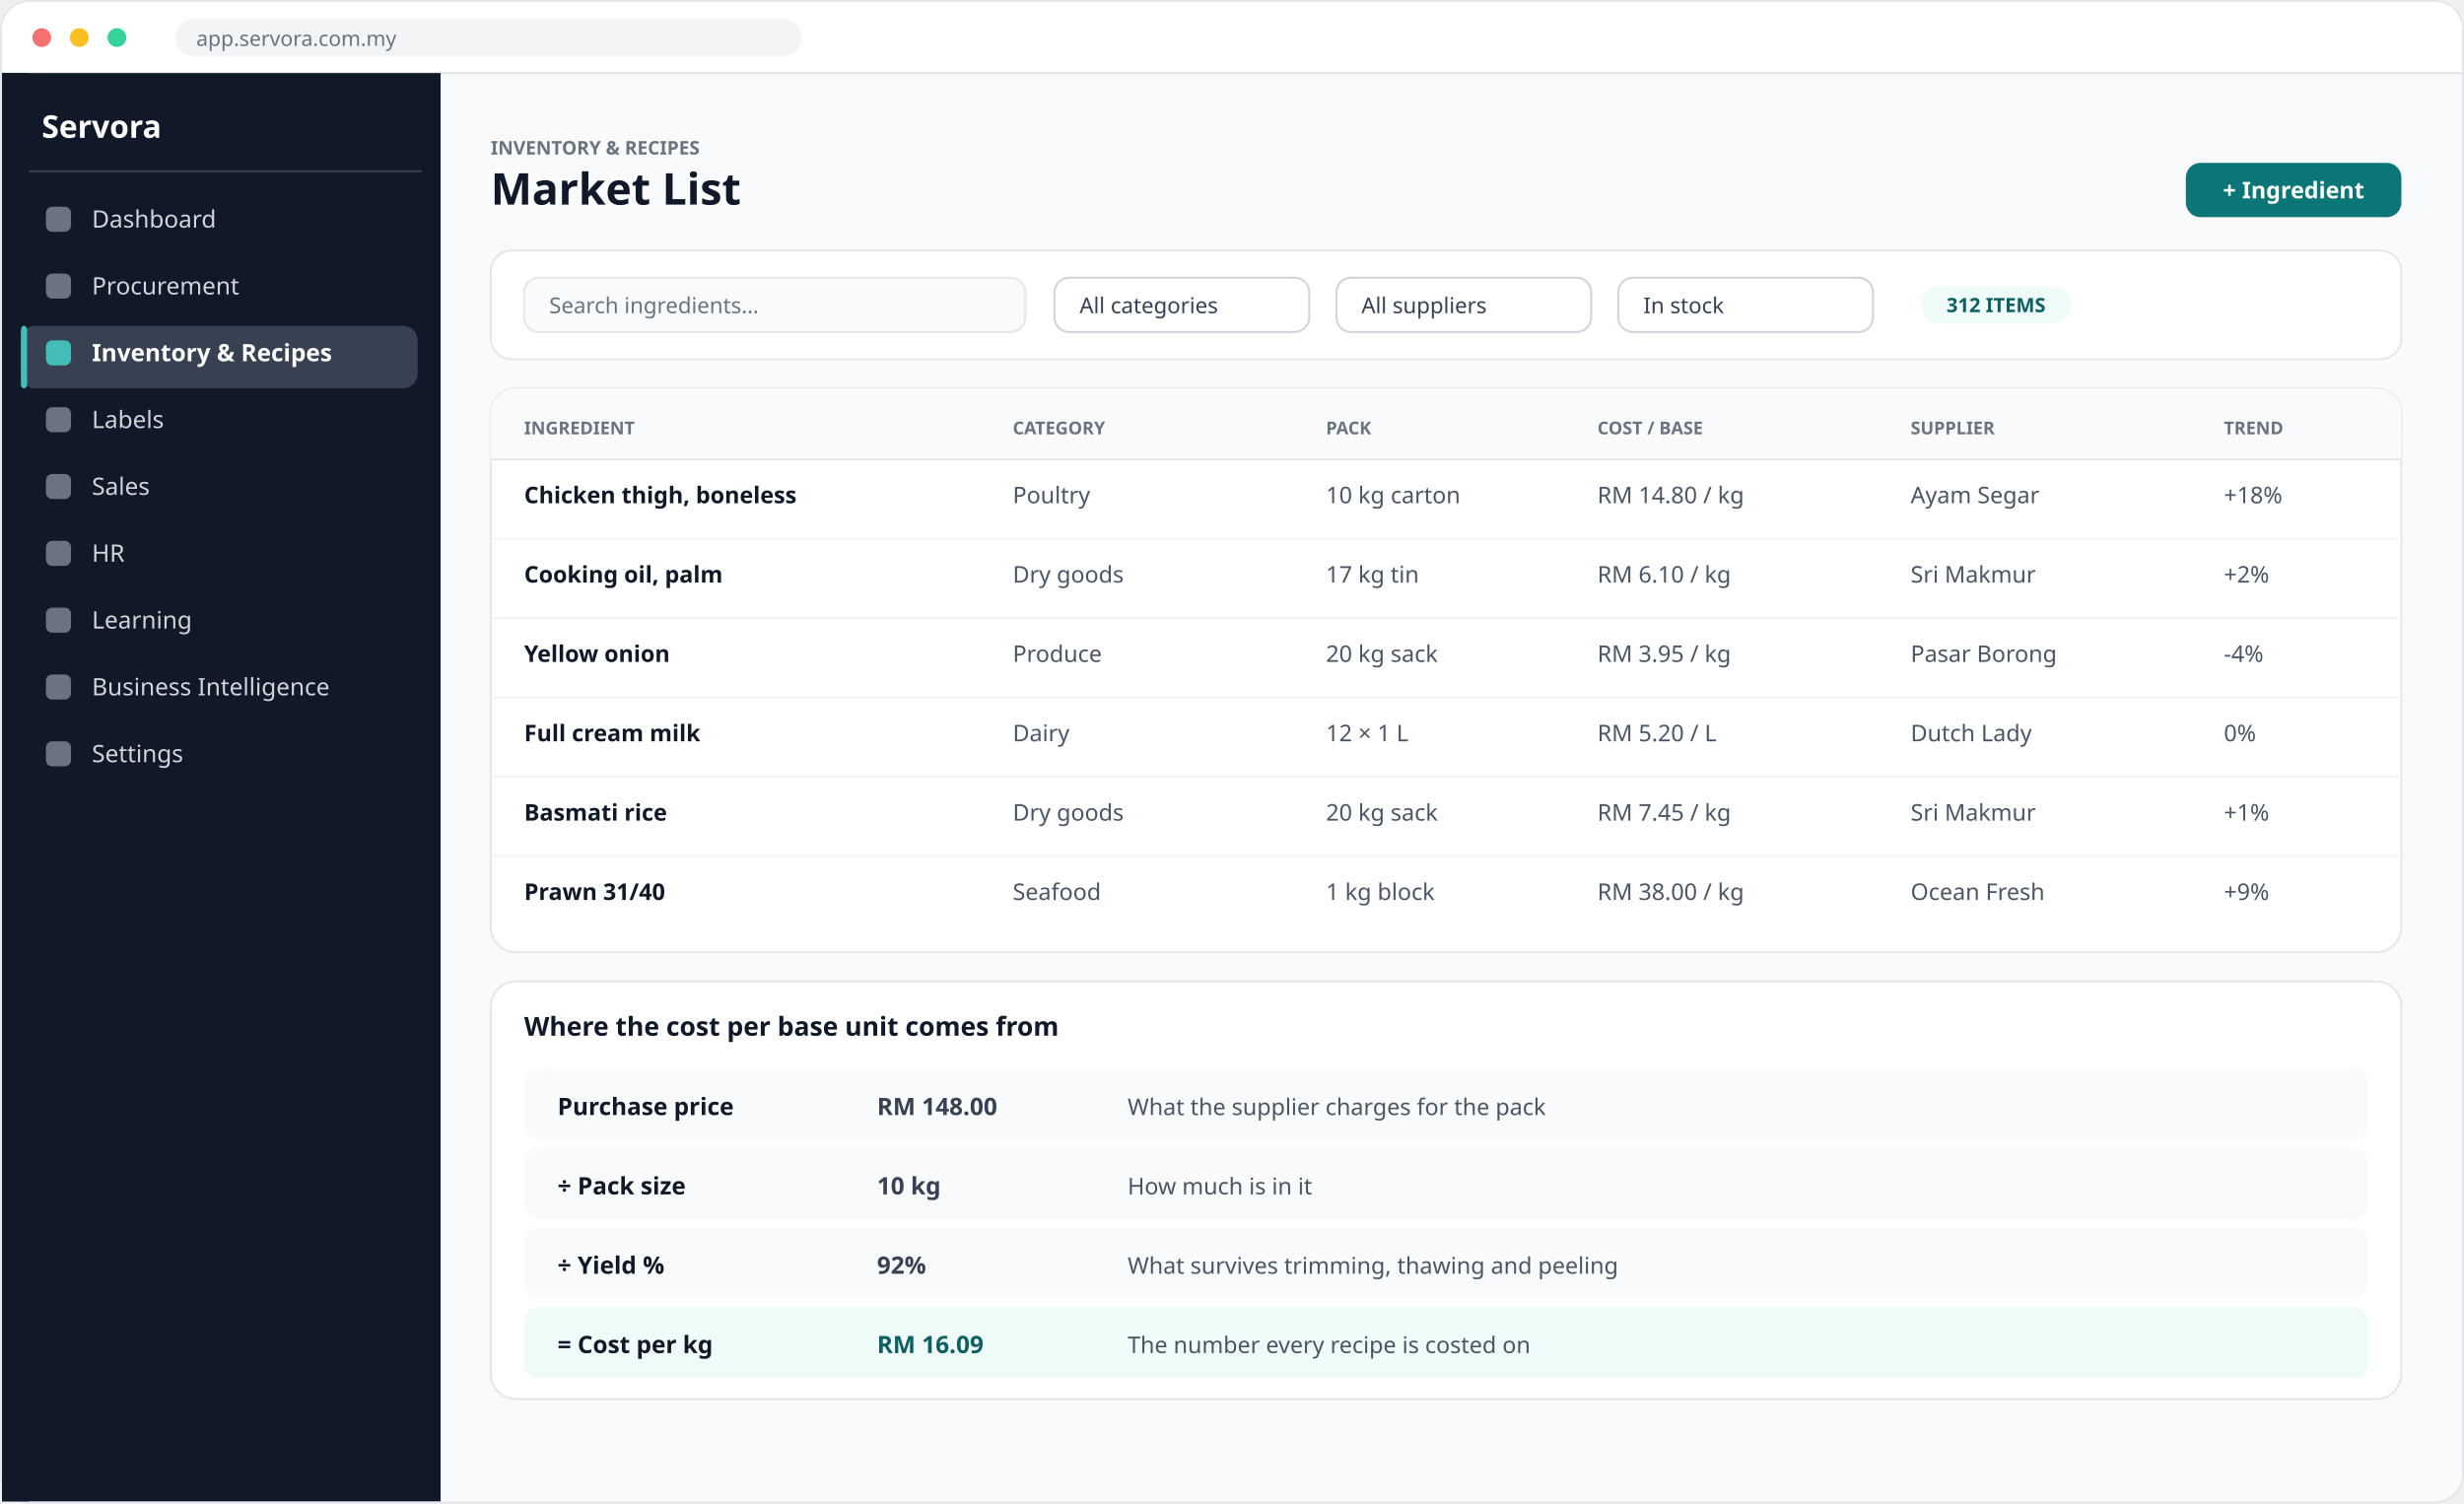
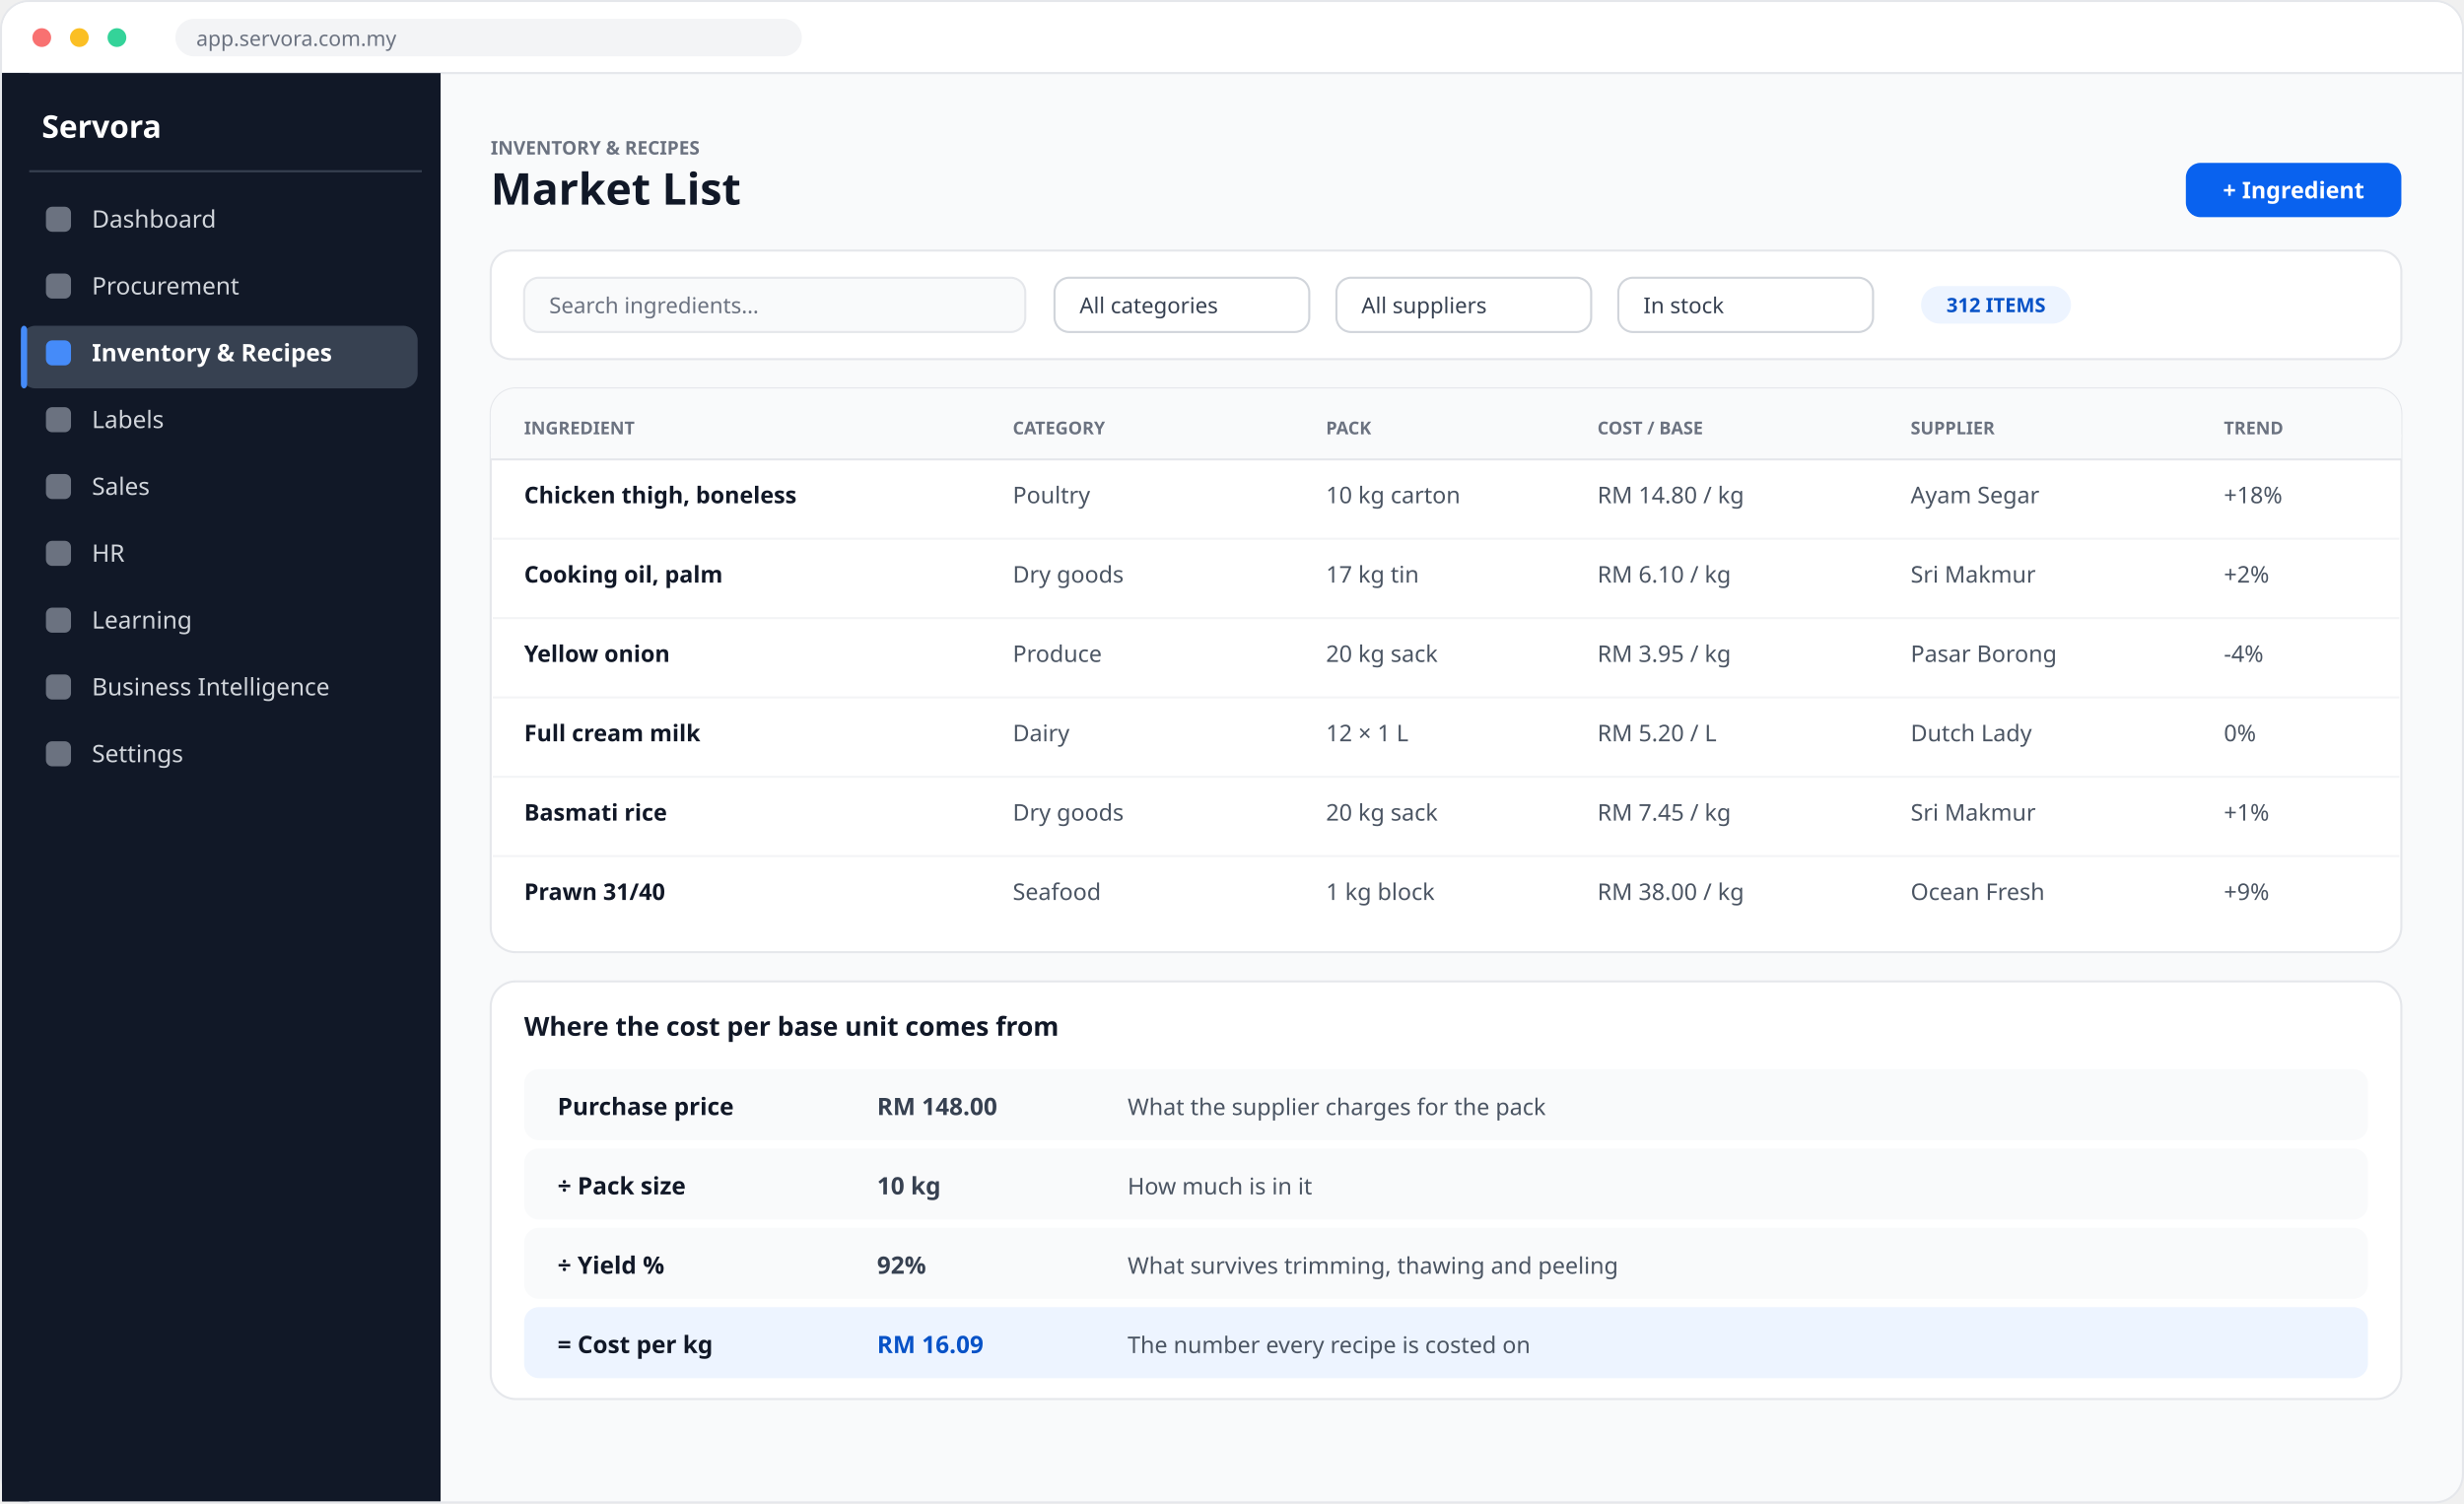
<svg xmlns="http://www.w3.org/2000/svg" viewBox="0 0 1180 720" width="1180" height="720" role="img">
  <rect x="0" y="0" width="1180" height="720" rx="14" fill="#e5e7eb" />
  <rect x="1" y="1" width="1178" height="718" rx="13" fill="#f9fafb" />
  <rect x="1" y="1" width="1178" height="34" rx="13" fill="#ffffff" />
  <rect x="1" y="24" width="1178" height="11" rx="0" fill="#ffffff" />
  <line x1="1" y1="35" x2="1179" y2="35" stroke="#e5e7eb" stroke-width="1" />
  <circle cx="20" cy="18" r="4.5" fill="#f87171" />
  <circle cx="38" cy="18" r="4.5" fill="#fbbf24" />
  <circle cx="56" cy="18" r="4.5" fill="#34d399" />
  <rect x="84" y="9" width="300" height="18" rx="9" fill="#f3f4f6" />
  <text x="94" y="22" font-family="Figtree, ui-sans-serif, system-ui, sans-serif" font-size="10" font-weight="400" fill="#6b7280" text-anchor="start">app.servora.com.my</text>
  <rect x="1" y="35" width="210" height="684" rx="0" fill="#111827" />
  <rect x="1" y="35" width="13" height="684" rx="0" fill="#111827" />
  <text x="20" y="66" font-family="Figtree, ui-sans-serif, system-ui, sans-serif" font-size="15" font-weight="700" fill="#ffffff" text-anchor="start">Servora</text>
  <line x1="14" y1="82" x2="202" y2="82" stroke="#374151" stroke-width="1" />
  <rect x="22" y="99" width="12" height="12" rx="3" fill="#6b7280" />
  <text x="44" y="109" font-family="Figtree, ui-sans-serif, system-ui, sans-serif" font-size="11.5" font-weight="400" fill="#d1d5db" text-anchor="start">Dashboard</text>
  <rect x="22" y="131" width="12" height="12" rx="3" fill="#6b7280" />
  <text x="44" y="141" font-family="Figtree, ui-sans-serif, system-ui, sans-serif" font-size="11.5" font-weight="400" fill="#d1d5db" text-anchor="start">Procurement</text>
  <rect x="10" y="156" width="190" height="30" rx="7" fill="#374151" />
-   <rect x="10" y="156" width="3" height="30" rx="2" fill="#43bdb8" />
-   <rect x="22" y="163" width="12" height="12" rx="3" fill="#43bdb8" />
+   <rect x="10" y="156" width="3" height="30" rx="2" fill="#458bf9" />
+   <rect x="22" y="163" width="12" height="12" rx="3" fill="#458bf9" />
  <text x="44" y="173" font-family="Figtree, ui-sans-serif, system-ui, sans-serif" font-size="11.5" font-weight="600" fill="#ffffff" text-anchor="start">Inventory &amp; Recipes</text>
  <rect x="22" y="195" width="12" height="12" rx="3" fill="#6b7280" />
  <text x="44" y="205" font-family="Figtree, ui-sans-serif, system-ui, sans-serif" font-size="11.5" font-weight="400" fill="#d1d5db" text-anchor="start">Labels</text>
  <rect x="22" y="227" width="12" height="12" rx="3" fill="#6b7280" />
  <text x="44" y="237" font-family="Figtree, ui-sans-serif, system-ui, sans-serif" font-size="11.5" font-weight="400" fill="#d1d5db" text-anchor="start">Sales</text>
  <rect x="22" y="259" width="12" height="12" rx="3" fill="#6b7280" />
  <text x="44" y="269" font-family="Figtree, ui-sans-serif, system-ui, sans-serif" font-size="11.5" font-weight="400" fill="#d1d5db" text-anchor="start">HR</text>
  <rect x="22" y="291" width="12" height="12" rx="3" fill="#6b7280" />
  <text x="44" y="301" font-family="Figtree, ui-sans-serif, system-ui, sans-serif" font-size="11.5" font-weight="400" fill="#d1d5db" text-anchor="start">Learning</text>
  <rect x="22" y="323" width="12" height="12" rx="3" fill="#6b7280" />
  <text x="44" y="333" font-family="Figtree, ui-sans-serif, system-ui, sans-serif" font-size="11.5" font-weight="400" fill="#d1d5db" text-anchor="start">Business Intelligence</text>
  <rect x="22" y="355" width="12" height="12" rx="3" fill="#6b7280" />
  <text x="44" y="365" font-family="Figtree, ui-sans-serif, system-ui, sans-serif" font-size="11.5" font-weight="400" fill="#d1d5db" text-anchor="start">Settings</text>
  <text x="235" y="74" font-family="Figtree, ui-sans-serif, system-ui, sans-serif" font-size="9" font-weight="700" fill="#6b7280" text-anchor="start">INVENTORY &amp; RECIPES</text>
  <text x="235" y="98" font-family="Figtree, ui-sans-serif, system-ui, sans-serif" font-size="21" font-weight="700" fill="#111827" text-anchor="start">Market List</text>
-   <rect x="1046.8" y="78" width="103.2" height="26" rx="7" fill="#0b7677" />
+   <rect x="1046.8" y="78" width="103.2" height="26" rx="7" fill="#0962ef" />
  <text x="1098.4" y="95" font-family="Figtree, ui-sans-serif, system-ui, sans-serif" font-size="11" font-weight="600" fill="#ffffff" text-anchor="middle">+ Ingredient</text>
  <rect x="235" y="120" width="915" height="52" rx="10" fill="#ffffff" stroke="#e5e7eb" stroke-width="1" />
  <rect x="251" y="133" width="240" height="26" rx="7" fill="#f9fafb" stroke="#e5e7eb" stroke-width="1" />
  <text x="263" y="150" font-family="Figtree, ui-sans-serif, system-ui, sans-serif" font-size="10.5" font-weight="400" fill="#6b7280" text-anchor="start">Search ingredients…</text>
  <rect x="505" y="133" width="122" height="26" rx="7" fill="#ffffff" stroke="#d1d5db" stroke-width="1" />
  <text x="517" y="150" font-family="Figtree, ui-sans-serif, system-ui, sans-serif" font-size="10.5" font-weight="400" fill="#374151" text-anchor="start">All categories</text>
  <rect x="640" y="133" width="122" height="26" rx="7" fill="#ffffff" stroke="#d1d5db" stroke-width="1" />
  <text x="652" y="150" font-family="Figtree, ui-sans-serif, system-ui, sans-serif" font-size="10.5" font-weight="400" fill="#374151" text-anchor="start">All suppliers</text>
  <rect x="775" y="133" width="122" height="26" rx="7" fill="#ffffff" stroke="#d1d5db" stroke-width="1" />
  <text x="787" y="150" font-family="Figtree, ui-sans-serif, system-ui, sans-serif" font-size="10.5" font-weight="400" fill="#374151" text-anchor="start">In stock</text>
-   <rect x="920" y="137" width="71.8" height="18" rx="9" fill="#eefbf9" />
-   <text x="955.9" y="149.5" font-family="Figtree, ui-sans-serif, system-ui, sans-serif" font-size="9.5" font-weight="600" fill="#0d5f61" text-anchor="middle">312 ITEMS</text>
+   <rect x="920" y="137" width="71.8" height="18" rx="9" fill="#edf4ff" />
+   <text x="955.9" y="149.5" font-family="Figtree, ui-sans-serif, system-ui, sans-serif" font-size="9.5" font-weight="600" fill="#0752c7" text-anchor="middle">312 ITEMS</text>
  <rect x="235" y="186" width="915" height="270" rx="12" fill="#ffffff" stroke="#e5e7eb" stroke-width="1" />
  <rect x="235" y="186" width="915" height="34" rx="12" fill="#f9fafb" />
  <rect x="235" y="208" width="915" height="12" rx="0" fill="#f9fafb" />
  <line x1="235" y1="220" x2="1150" y2="220" stroke="#e5e7eb" stroke-width="1" />
  <text x="251" y="208" font-family="Figtree, ui-sans-serif, system-ui, sans-serif" font-size="8.5" font-weight="700" fill="#6b7280" text-anchor="start">INGREDIENT</text>
  <text x="485" y="208" font-family="Figtree, ui-sans-serif, system-ui, sans-serif" font-size="8.5" font-weight="700" fill="#6b7280" text-anchor="start">CATEGORY</text>
  <text x="635" y="208" font-family="Figtree, ui-sans-serif, system-ui, sans-serif" font-size="8.5" font-weight="700" fill="#6b7280" text-anchor="start">PACK</text>
  <text x="765" y="208" font-family="Figtree, ui-sans-serif, system-ui, sans-serif" font-size="8.5" font-weight="700" fill="#6b7280" text-anchor="start">COST / BASE</text>
  <text x="915" y="208" font-family="Figtree, ui-sans-serif, system-ui, sans-serif" font-size="8.5" font-weight="700" fill="#6b7280" text-anchor="start">SUPPLIER</text>
  <text x="1065" y="208" font-family="Figtree, ui-sans-serif, system-ui, sans-serif" font-size="8.5" font-weight="700" fill="#6b7280" text-anchor="start">TREND</text>
  <text x="251" y="241" font-family="Figtree, ui-sans-serif, system-ui, sans-serif" font-size="11" font-weight="600" fill="#111827" text-anchor="start">Chicken thigh, boneless</text>
  <text x="485" y="241" font-family="Figtree, ui-sans-serif, system-ui, sans-serif" font-size="11" font-weight="400" fill="#4b5563" text-anchor="start">Poultry</text>
  <text x="635" y="241" font-family="Figtree, ui-sans-serif, system-ui, sans-serif" font-size="11" font-weight="400" fill="#4b5563" text-anchor="start">10 kg carton</text>
  <text x="765" y="241" font-family="Figtree, ui-sans-serif, system-ui, sans-serif" font-size="11" font-weight="400" fill="#4b5563" text-anchor="start">RM 14.80 / kg</text>
  <text x="915" y="241" font-family="Figtree, ui-sans-serif, system-ui, sans-serif" font-size="11" font-weight="400" fill="#4b5563" text-anchor="start">Ayam Segar</text>
  <text x="1065" y="241" font-family="Figtree, ui-sans-serif, system-ui, sans-serif" font-size="11" font-weight="400" fill="#4b5563" text-anchor="start">+18%</text>
  <line x1="236" y1="258" x2="1149" y2="258" stroke="#f3f4f6" stroke-width="1" />
  <text x="251" y="279" font-family="Figtree, ui-sans-serif, system-ui, sans-serif" font-size="11" font-weight="600" fill="#111827" text-anchor="start">Cooking oil, palm</text>
  <text x="485" y="279" font-family="Figtree, ui-sans-serif, system-ui, sans-serif" font-size="11" font-weight="400" fill="#4b5563" text-anchor="start">Dry goods</text>
  <text x="635" y="279" font-family="Figtree, ui-sans-serif, system-ui, sans-serif" font-size="11" font-weight="400" fill="#4b5563" text-anchor="start">17 kg tin</text>
  <text x="765" y="279" font-family="Figtree, ui-sans-serif, system-ui, sans-serif" font-size="11" font-weight="400" fill="#4b5563" text-anchor="start">RM  6.10 / kg</text>
  <text x="915" y="279" font-family="Figtree, ui-sans-serif, system-ui, sans-serif" font-size="11" font-weight="400" fill="#4b5563" text-anchor="start">Sri Makmur</text>
  <text x="1065" y="279" font-family="Figtree, ui-sans-serif, system-ui, sans-serif" font-size="11" font-weight="400" fill="#4b5563" text-anchor="start">+2%</text>
  <line x1="236" y1="296" x2="1149" y2="296" stroke="#f3f4f6" stroke-width="1" />
  <text x="251" y="317" font-family="Figtree, ui-sans-serif, system-ui, sans-serif" font-size="11" font-weight="600" fill="#111827" text-anchor="start">Yellow onion</text>
  <text x="485" y="317" font-family="Figtree, ui-sans-serif, system-ui, sans-serif" font-size="11" font-weight="400" fill="#4b5563" text-anchor="start">Produce</text>
  <text x="635" y="317" font-family="Figtree, ui-sans-serif, system-ui, sans-serif" font-size="11" font-weight="400" fill="#4b5563" text-anchor="start">20 kg sack</text>
  <text x="765" y="317" font-family="Figtree, ui-sans-serif, system-ui, sans-serif" font-size="11" font-weight="400" fill="#4b5563" text-anchor="start">RM  3.95 / kg</text>
  <text x="915" y="317" font-family="Figtree, ui-sans-serif, system-ui, sans-serif" font-size="11" font-weight="400" fill="#4b5563" text-anchor="start">Pasar Borong</text>
  <text x="1065" y="317" font-family="Figtree, ui-sans-serif, system-ui, sans-serif" font-size="11" font-weight="400" fill="#4b5563" text-anchor="start">-4%</text>
  <line x1="236" y1="334" x2="1149" y2="334" stroke="#f3f4f6" stroke-width="1" />
  <text x="251" y="355" font-family="Figtree, ui-sans-serif, system-ui, sans-serif" font-size="11" font-weight="600" fill="#111827" text-anchor="start">Full cream milk</text>
  <text x="485" y="355" font-family="Figtree, ui-sans-serif, system-ui, sans-serif" font-size="11" font-weight="400" fill="#4b5563" text-anchor="start">Dairy</text>
  <text x="635" y="355" font-family="Figtree, ui-sans-serif, system-ui, sans-serif" font-size="11" font-weight="400" fill="#4b5563" text-anchor="start">12 × 1 L</text>
  <text x="765" y="355" font-family="Figtree, ui-sans-serif, system-ui, sans-serif" font-size="11" font-weight="400" fill="#4b5563" text-anchor="start">RM  5.20 / L</text>
  <text x="915" y="355" font-family="Figtree, ui-sans-serif, system-ui, sans-serif" font-size="11" font-weight="400" fill="#4b5563" text-anchor="start">Dutch Lady</text>
  <text x="1065" y="355" font-family="Figtree, ui-sans-serif, system-ui, sans-serif" font-size="11" font-weight="400" fill="#4b5563" text-anchor="start">0%</text>
  <line x1="236" y1="372" x2="1149" y2="372" stroke="#f3f4f6" stroke-width="1" />
  <text x="251" y="393" font-family="Figtree, ui-sans-serif, system-ui, sans-serif" font-size="11" font-weight="600" fill="#111827" text-anchor="start">Basmati rice</text>
  <text x="485" y="393" font-family="Figtree, ui-sans-serif, system-ui, sans-serif" font-size="11" font-weight="400" fill="#4b5563" text-anchor="start">Dry goods</text>
  <text x="635" y="393" font-family="Figtree, ui-sans-serif, system-ui, sans-serif" font-size="11" font-weight="400" fill="#4b5563" text-anchor="start">20 kg sack</text>
  <text x="765" y="393" font-family="Figtree, ui-sans-serif, system-ui, sans-serif" font-size="11" font-weight="400" fill="#4b5563" text-anchor="start">RM  7.45 / kg</text>
  <text x="915" y="393" font-family="Figtree, ui-sans-serif, system-ui, sans-serif" font-size="11" font-weight="400" fill="#4b5563" text-anchor="start">Sri Makmur</text>
  <text x="1065" y="393" font-family="Figtree, ui-sans-serif, system-ui, sans-serif" font-size="11" font-weight="400" fill="#4b5563" text-anchor="start">+1%</text>
  <line x1="236" y1="410" x2="1149" y2="410" stroke="#f3f4f6" stroke-width="1" />
  <text x="251" y="431" font-family="Figtree, ui-sans-serif, system-ui, sans-serif" font-size="11" font-weight="600" fill="#111827" text-anchor="start">Prawn 31/40</text>
  <text x="485" y="431" font-family="Figtree, ui-sans-serif, system-ui, sans-serif" font-size="11" font-weight="400" fill="#4b5563" text-anchor="start">Seafood</text>
  <text x="635" y="431" font-family="Figtree, ui-sans-serif, system-ui, sans-serif" font-size="11" font-weight="400" fill="#4b5563" text-anchor="start">1 kg block</text>
  <text x="765" y="431" font-family="Figtree, ui-sans-serif, system-ui, sans-serif" font-size="11" font-weight="400" fill="#4b5563" text-anchor="start">RM 38.00 / kg</text>
  <text x="915" y="431" font-family="Figtree, ui-sans-serif, system-ui, sans-serif" font-size="11" font-weight="400" fill="#4b5563" text-anchor="start">Ocean Fresh</text>
  <text x="1065" y="431" font-family="Figtree, ui-sans-serif, system-ui, sans-serif" font-size="11" font-weight="400" fill="#4b5563" text-anchor="start">+9%</text>
  <rect x="235" y="470" width="915" height="200" rx="12" fill="#ffffff" stroke="#e5e7eb" stroke-width="1" />
  <text x="251" y="496" font-family="Figtree, ui-sans-serif, system-ui, sans-serif" font-size="12.5" font-weight="700" fill="#111827" text-anchor="start">Where the cost per base unit comes from</text>
  <rect x="251" y="512" width="883" height="34" rx="7" fill="#f9fafb" />
  <text x="267" y="534" font-family="Figtree, ui-sans-serif, system-ui, sans-serif" font-size="11.5" font-weight="600" fill="#111827" text-anchor="start">Purchase price</text>
  <text x="420" y="534" font-family="Figtree, ui-sans-serif, system-ui, sans-serif" font-size="11.5" font-weight="700" fill="#374151" text-anchor="start">RM 148.00</text>
  <text x="540" y="534" font-family="Figtree, ui-sans-serif, system-ui, sans-serif" font-size="11" font-weight="400" fill="#4b5563" text-anchor="start">What the supplier charges for the pack</text>
  <rect x="251" y="550" width="883" height="34" rx="7" fill="#f9fafb" />
  <text x="267" y="572" font-family="Figtree, ui-sans-serif, system-ui, sans-serif" font-size="11.5" font-weight="600" fill="#111827" text-anchor="start">÷ Pack size</text>
  <text x="420" y="572" font-family="Figtree, ui-sans-serif, system-ui, sans-serif" font-size="11.5" font-weight="700" fill="#374151" text-anchor="start">10 kg</text>
  <text x="540" y="572" font-family="Figtree, ui-sans-serif, system-ui, sans-serif" font-size="11" font-weight="400" fill="#4b5563" text-anchor="start">How much is in it</text>
  <rect x="251" y="588" width="883" height="34" rx="7" fill="#f9fafb" />
  <text x="267" y="610" font-family="Figtree, ui-sans-serif, system-ui, sans-serif" font-size="11.5" font-weight="600" fill="#111827" text-anchor="start">÷ Yield %</text>
  <text x="420" y="610" font-family="Figtree, ui-sans-serif, system-ui, sans-serif" font-size="11.5" font-weight="700" fill="#374151" text-anchor="start">92%</text>
  <text x="540" y="610" font-family="Figtree, ui-sans-serif, system-ui, sans-serif" font-size="11" font-weight="400" fill="#4b5563" text-anchor="start">What survives trimming, thawing and peeling</text>
-   <rect x="251" y="626" width="883" height="34" rx="7" fill="#eefbf9" />
+   <rect x="251" y="626" width="883" height="34" rx="7" fill="#edf4ff" />
  <text x="267" y="648" font-family="Figtree, ui-sans-serif, system-ui, sans-serif" font-size="11.5" font-weight="700" fill="#111827" text-anchor="start">= Cost per kg</text>
-   <text x="420" y="648" font-family="Figtree, ui-sans-serif, system-ui, sans-serif" font-size="11.5" font-weight="700" fill="#0d5f61" text-anchor="start">RM 16.09</text>
+   <text x="420" y="648" font-family="Figtree, ui-sans-serif, system-ui, sans-serif" font-size="11.5" font-weight="700" fill="#0752c7" text-anchor="start">RM 16.09</text>
  <text x="540" y="648" font-family="Figtree, ui-sans-serif, system-ui, sans-serif" font-size="11" font-weight="400" fill="#4b5563" text-anchor="start">The number every recipe is costed on</text>
</svg>
